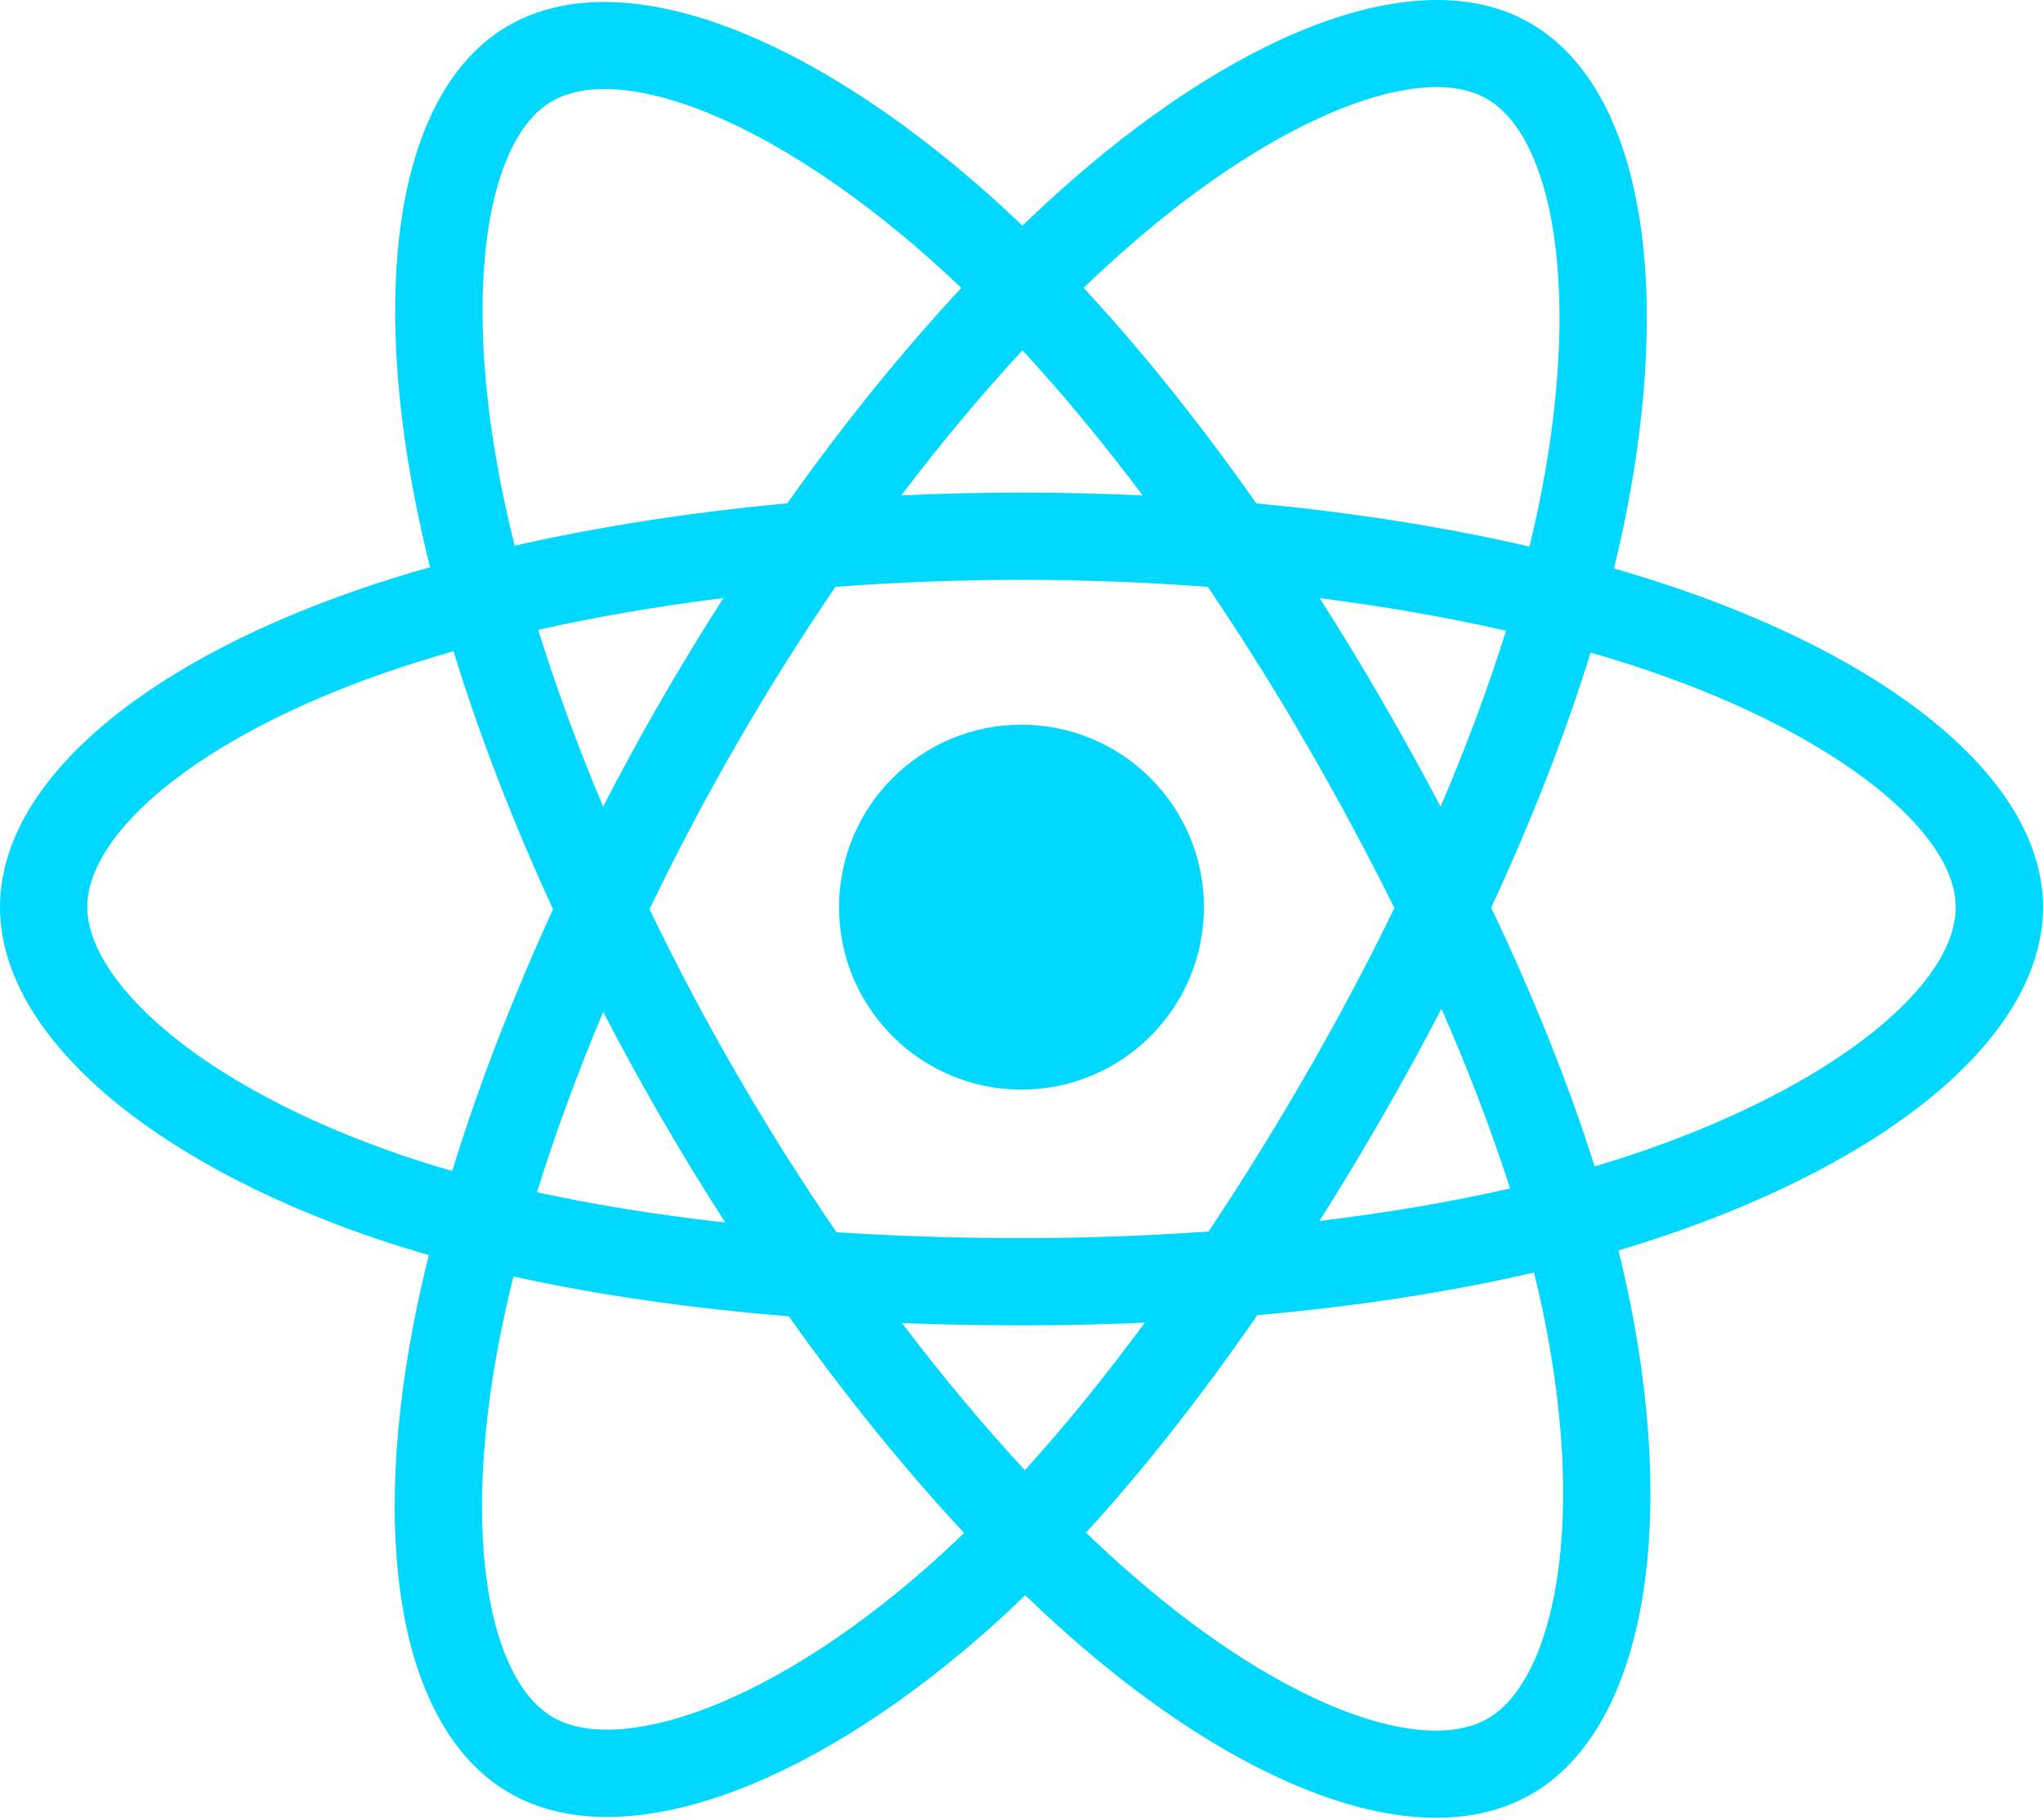
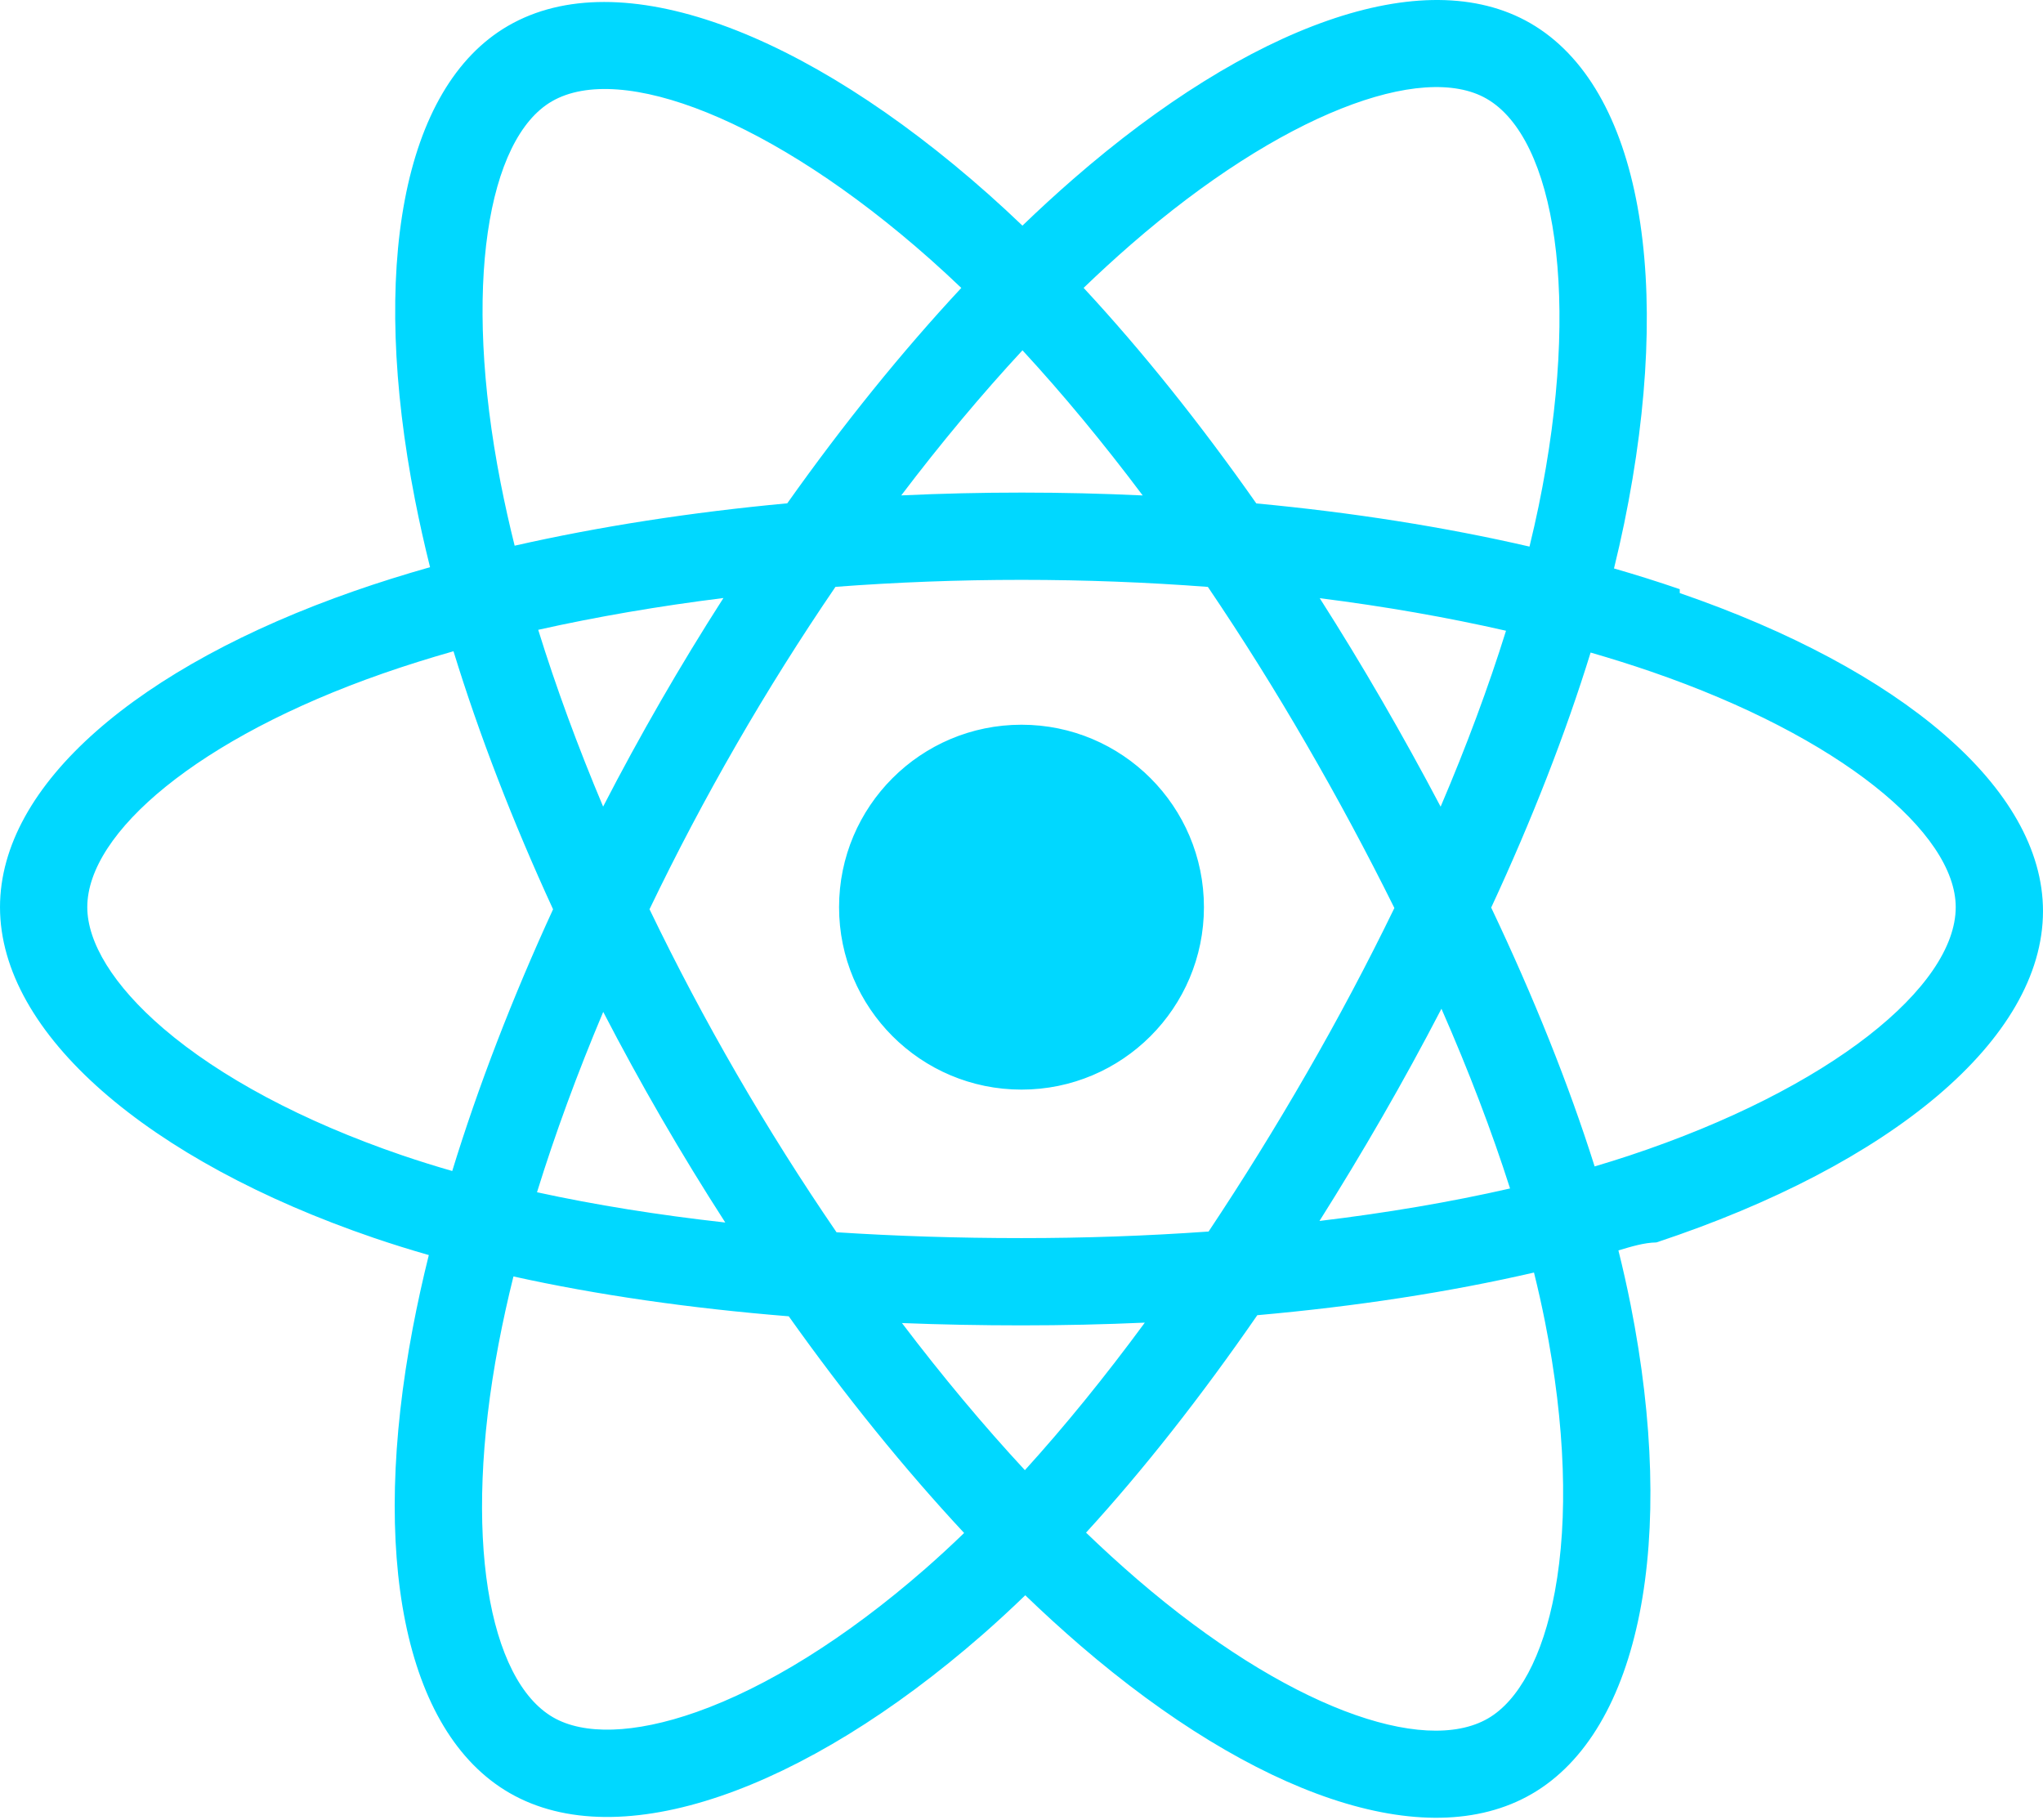
<svg xmlns="http://www.w3.org/2000/svg" aria-hidden="true" role="img" class="iconify iconify--logos" width="35.93" height="32" preserveAspectRatio="xMidYMid meet" viewBox="0 0 256 228">
-   <path fill="#00D8FF" d="M210.483 73.824a171.49 171.49 0 0 0-8.24-2.597c.465-1.9.893-3.777 1.273-5.621c6.238-30.281 2.16-54.676-11.769-62.708c-13.355-7.7-35.196.329-57.254 19.526a171.23 171.23 0 0 0-6.375 5.848a155.866 155.866 0 0 0-4.241-3.917C100.759 3.829 77.587-4.822 63.673 3.233C50.33 10.957 46.379 33.89 51.995 62.588a170.974 170.974 0 0 0 1.892 8.48c-3.28.932-6.445 1.924-9.474 2.98C17.309 83.498 0 98.307 0 113.668c0 15.865 18.582 31.778 46.812 41.427a145.52 145.52 0 0 0 6.921 2.165a167.467 167.467 0 0 0-2.01 9.138c-5.354 28.2-1.173 50.591 12.134 58.266c13.744 7.926 36.812-.22 59.273-19.855a145.567 145.567 0 0 0 5.342-4.923a168.064 168.064 0 0 0 6.92 6.314c21.758 18.722 43.246 26.282 56.54 18.586c13.731-7.949 18.194-32.003 12.4-61.268a145.016 145.016 0 0 0-1.535-6.842c1.62-.48 3.21-.974 4.76-1.488c29.348-9.723 48.443-25.443 48.443-41.52c0-15.417-17.868-30.326-45.517-39.844Zm-6.365 70.984c-1.4.463-2.836.91-4.3 1.345c-3.24-10.257-7.612-21.163-12.963-32.432c5.106-11 9.31-21.767 12.459-31.957c2.619.758 5.16 1.557 7.61 2.4c23.69 8.156 38.14 20.213 38.14 29.504c0 9.896-15.606 22.743-40.946 31.14Zm-10.514 20.834c2.562 12.94 2.927 24.64 1.23 33.787c-1.524 8.219-4.59 13.698-8.382 15.893c-8.067 4.67-25.32-1.4-43.927-17.412a156.726 156.726 0 0 1-6.437-5.87c7.214-7.889 14.423-17.06 21.459-27.246c12.376-1.098 24.068-2.894 34.671-5.345a134.17 134.17 0 0 1 1.386 6.193ZM87.276 214.515c-7.882 2.783-14.16 2.863-17.955.675c-8.075-4.657-11.432-22.636-6.853-46.752a156.923 156.923 0 0 1 1.869-8.499c10.486 2.32 22.093 3.988 34.498 4.994c7.084 9.967 14.501 19.128 21.976 27.15a134.668 134.668 0 0 1-4.877 4.492c-9.933 8.682-19.886 14.842-28.658 17.94ZM50.35 144.747c-12.483-4.267-22.792-9.812-29.858-15.863c-6.35-5.437-9.555-10.836-9.555-15.216c0-9.322 13.897-21.212 37.076-29.293c2.813-.98 5.757-1.905 8.812-2.773c3.204 10.42 7.406 21.315 12.477 32.332c-5.137 11.18-9.399 22.249-12.634 32.792a134.718 134.718 0 0 1-6.318-1.979Zm12.378-84.26c-4.811-24.587-1.616-43.134 6.425-47.789c8.564-4.958 27.502 2.111 47.463 19.835a144.318 144.318 0 0 1 3.841 3.545c-7.438 7.987-14.787 17.08-21.808 26.988c-12.04 1.116-23.565 2.908-34.161 5.309a160.342 160.342 0 0 1-1.76-7.887Zm110.427 27.268a347.8 347.8 0 0 0-7.785-12.803c8.168 1.033 15.994 2.404 23.343 4.08c-2.206 7.072-4.956 14.465-8.193 22.045a381.151 381.151 0 0 0-7.365-13.322Zm-45.032-43.861c5.044 5.465 10.096 11.566 15.065 18.186a322.04 322.04 0 0 0-30.257-.006c4.974-6.559 10.069-12.652 15.192-18.18ZM82.802 87.83a323.167 323.167 0 0 0-7.227 13.238c-3.184-7.553-5.909-14.98-8.134-22.152c7.304-1.634 15.093-2.97 23.209-3.984a321.524 321.524 0 0 0-7.848 12.897Zm8.081 65.352c-8.385-.936-16.291-2.203-23.593-3.793c2.26-7.3 5.045-14.885 8.298-22.6a321.187 321.187 0 0 0 7.257 13.246c2.594 4.48 5.28 8.868 8.038 13.147Zm37.542 31.03c-5.184-5.592-10.354-11.779-15.403-18.433c4.902.192 9.899.29 14.978.29c5.218 0 10.376-.117 15.453-.343c-4.985 6.774-10.018 12.97-15.028 18.486Zm52.198-57.817c3.422 7.8 6.306 15.345 8.596 22.52c-7.422 1.694-15.436 3.058-23.88 4.071a382.417 382.417 0 0 0 7.859-13.026a347.403 347.403 0 0 0 7.425-13.565Zm-16.898 8.101a358.557 358.557 0 0 1-12.281 19.815a329.4 329.4 0 0 1-23.444.823c-7.967 0-15.716-.248-23.178-.732a310.202 310.202 0 0 1-12.513-19.846h.001a307.41 307.41 0 0 1-10.923-20.627a310.278 310.278 0 0 1 10.89-20.637l-.001.001a307.318 307.318 0 0 1 12.413-19.761c7.613-.576 15.42-.876 23.31-.876H128c7.926 0 15.743.303 23.354.883a329.357 329.357 0 0 1 12.335 19.695a358.489 358.489 0 0 1 11.036 20.54a329.472 329.472 0 0 1-11 20.722Zm22.56-122.124c8.572 4.944 11.906 24.881 6.52 51.026c-.344 1.668-.73 3.367-1.15 5.09c-10.622-2.452-22.155-4.275-34.23-5.408c-7.034-10.017-14.323-19.124-21.64-27.008a160.789 160.789 0 0 1 5.888-5.4c18.9-16.447 36.564-22.941 44.612-18.3ZM128 90.808c12.625 0 22.86 10.235 22.86 22.86s-10.235 22.86-22.86 22.86s-22.86-10.235-22.86-22.86s10.235-22.86 22.86-22.86Z" />
+   <path fill="#00D8FF" d="M210.483 73.824a171.49 171.49 0 0 0-8.24-2.597c.465-1.9.893-3.777 1.273-5.621c6.238-30.281 2.16-54.676-11.769-62.708c-13.355-7.7-35.196.329-57.254 19.526a171.23 171.23 0 0 0-6.375 5.848a155.866 155.866 0 0 0-4.241-3.917C100.759 3.829 77.587-4.822 63.673 3.233C50.33 10.957 46.379 33.89 51.995 62.588a170.974 170.974 0 0 0 1.892 8.48c-3.28.932-6.445 1.924-9.474 2.98C17.309 83.498 0 98.307 0 113.668c0 15.865 18.582 31.778 46.812 41.427a145.52 145.52 0 0 0 6.921 2.165a167.467 167.467 0 0 0-2.01 9.138c-5.354 28.2-1.173 50.591 12.134 58.266c13.744 7.926 36.812-.22 59.273-19.855a145.567 145.567 0 0 0 5.342-4.923a168.064 168.064 0 0 0 6.92 6.314c21.758 18.722 43.246 26.282 56.54 18.586c13.731-7.949 18.194-32.003 12.4-61.268a145.016 145.016 0 0 0-1.535-6.842c1.62-.48 3.21-.974 4.76-1.c29.348-9.723 48.443-25.443 48.443-41.52c0-15.417-17.868-30.326-45.517-39.844Zm-6.365 70.984c-1.4.463-2.836.91-4.3 1.345c-3.24-10.257-7.612-21.163-12.963-32.432c5.106-11 9.31-21.767 12.459-31.957c2.619.758 5.16 1.557 7.61 2.4c23.69 8.156 38.14 20.213 38.14 29.504c0 9.896-15.606 22.743-40.946 31.14Zm-10.514 20.834c2.562 12.94 2.927 24.64 1.23 33.787c-1.524 8.219-4.59 13.698-8.382 15.893c-8.067 4.67-25.32-1.4-43.927-17.412a156.726 156.726 0 0 1-6.437-5.87c7.214-7.889 14.423-17.06 21.459-27.246c12.376-1.098 24.068-2.894 34.671-5.345a134.17 134.17 0 0 1 1.386 6.193ZM87.276 214.515c-7.882 2.783-14.16 2.863-17.955.675c-8.075-4.657-11.432-22.636-6.853-46.752a156.923 156.923 0 0 1 1.869-8.499c10.486 2.32 22.093 3.988 34.498 4.994c7.084 9.967 14.501 19.128 21.976 27.15a134.668 134.668 0 0 1-4.877 4.492c-9.933 8.682-19.886 14.842-28.658 17.94ZM50.35 144.747c-12.483-4.267-22.792-9.812-29.858-15.863c-6.35-5.437-9.555-10.836-9.555-15.216c0-9.322 13.897-21.212 37.076-29.293c2.813-.98 5.757-1.905 8.812-2.773c3.204 10.42 7.406 21.315 12.477 32.332c-5.137 11.18-9.399 22.249-12.634 32.792a134.718 134.718 0 0 1-6.318-1.979Zm12.378-84.26c-4.811-24.587-1.616-43.134 6.425-47.789c8.564-4.958 27.502 2.111 47.463 19.835a144.318 144.318 0 0 1 3.841 3.545c-7.438 7.987-14.787 17.08-21.808 26.988c-12.04 1.116-23.565 2.908-34.161 5.309a160.342 160.342 0 0 1-1.76-7.887Zm110.427 27.268a347.8 347.8 0 0 0-7.785-12.803c8.168 1.033 15.994 2.404 23.343 4.08c-2.206 7.072-4.956 14.465-8.193 22.045a381.151 381.151 0 0 0-7.365-13.322Zm-45.032-43.861c5.044 5.465 10.096 11.566 15.065 18.186a322.04 322.04 0 0 0-30.257-.006c4.974-6.559 10.069-12.652 15.192-18.18ZM82.802 87.83a323.167 323.167 0 0 0-7.227 13.238c-3.184-7.553-5.909-14.98-8.134-22.152c7.304-1.634 15.093-2.97 23.209-3.984a321.524 321.524 0 0 0-7.848 12.897Zm8.081 65.352c-8.385-.936-16.291-2.203-23.593-3.793c2.26-7.3 5.045-14.885 8.298-22.6a321.187 321.187 0 0 0 7.257 13.246c2.594 4.48 5.28 8.868 8.038 13.147Zm37.542 31.03c-5.184-5.592-10.354-11.779-15.403-18.433c4.902.192 9.899.29 14.978.29c5.218 0 10.376-.117 15.453-.343c-4.985 6.774-10.018 12.97-15.028 18.486Zm52.198-57.817c3.422 7.8 6.306 15.345 8.596 22.52c-7.422 1.694-15.436 3.058-23.88 4.071a382.417 382.417 0 0 0 7.859-13.026a347.403 347.403 0 0 0 7.425-13.565Zm-16.898 8.101a358.557 358.557 0 0 1-12.281 19.815a329.4 329.4 0 0 1-23.444.823c-7.967 0-15.716-.248-23.178-.732a310.202 310.202 0 0 1-12.513-19.846h.001a307.41 307.41 0 0 1-10.923-20.627a310.278 310.278 0 0 1 10.89-20.637l-.001.001a307.318 307.318 0 0 1 12.413-19.761c7.613-.576 15.42-.876 23.31-.876H128c7.926 0 15.743.303 23.354.883a329.357 329.357 0 0 1 12.335 19.695a358.489 358.489 0 0 1 11.036 20.54a329.472 329.472 0 0 1-11 20.722Zm22.56-122.124c8.572 4.944 11.906 24.881 6.52 51.026c-.344 1.668-.73 3.367-1.15 5.09c-10.622-2.452-22.155-4.275-34.23-5.408c-7.034-10.017-14.323-19.124-21.64-27.008a160.789 160.789 0 0 1 5.888-5.4c18.9-16.447 36.564-22.941 44.612-18.3ZM128 90.808c12.625 0 22.86 10.235 22.86 22.86s-10.235 22.86-22.86 22.86s-22.86-10.235-22.86-22.86s10.235-22.86 22.86-22.86Z" />
</svg>
